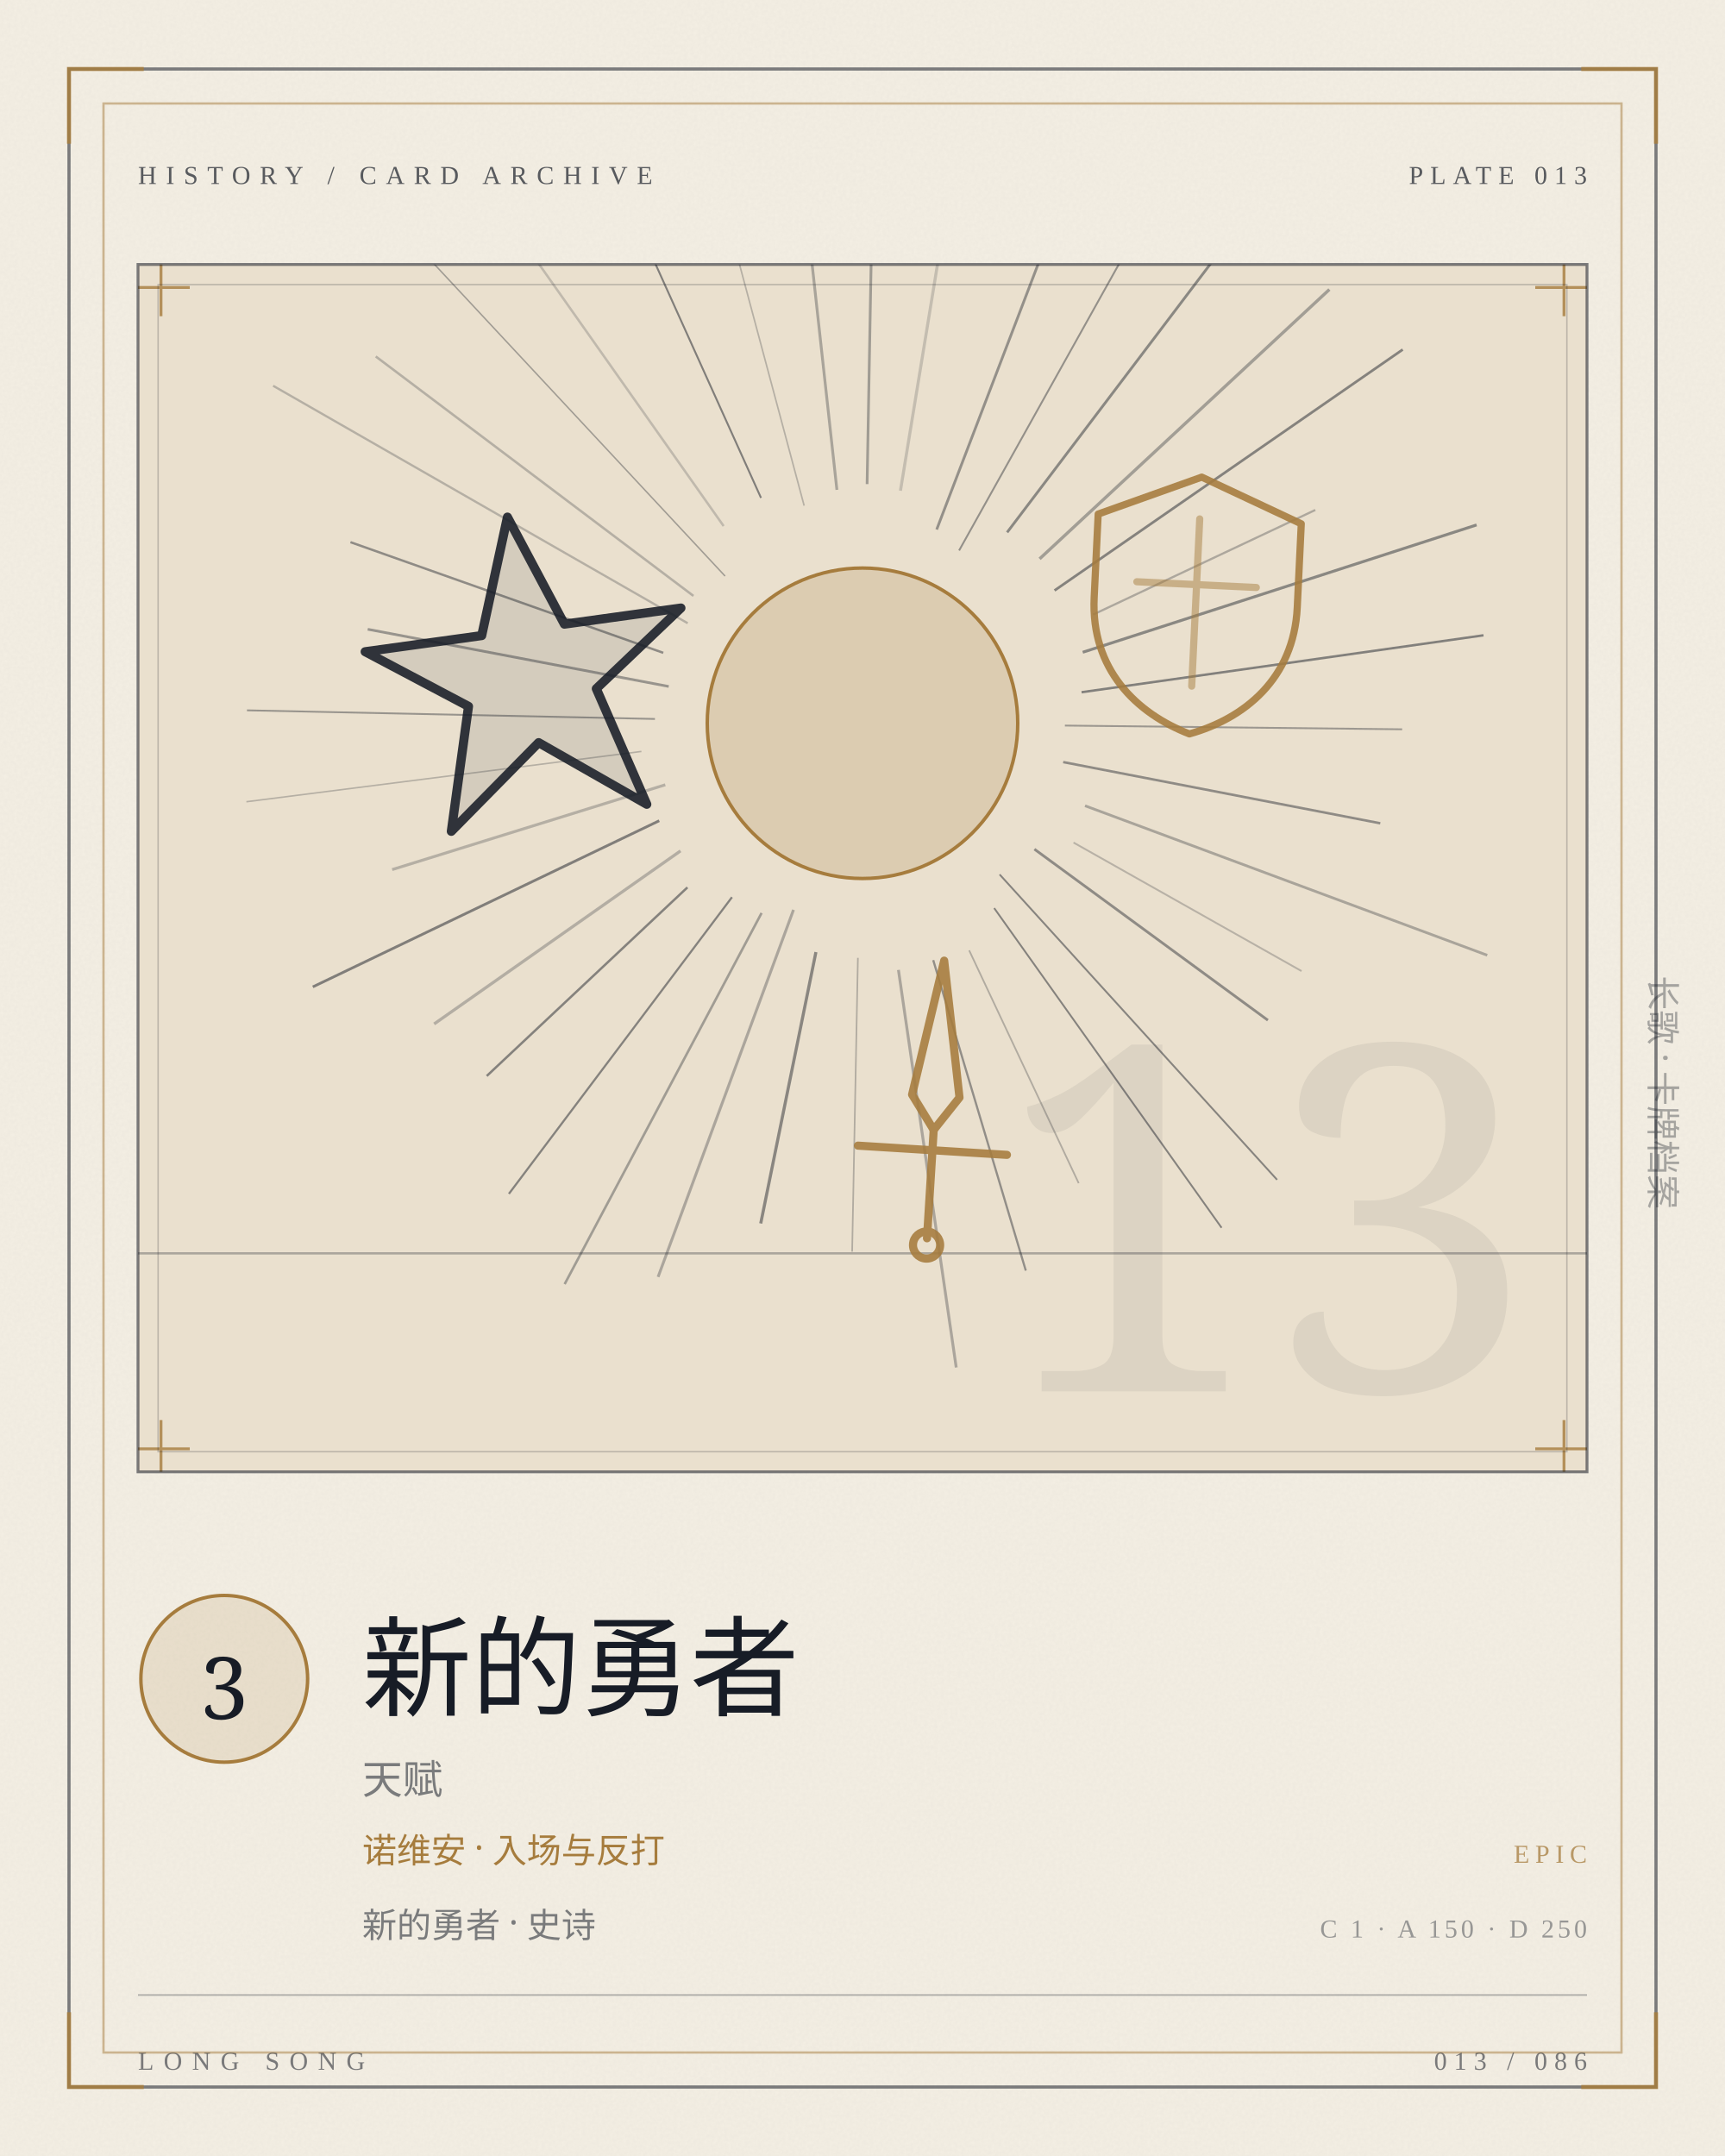
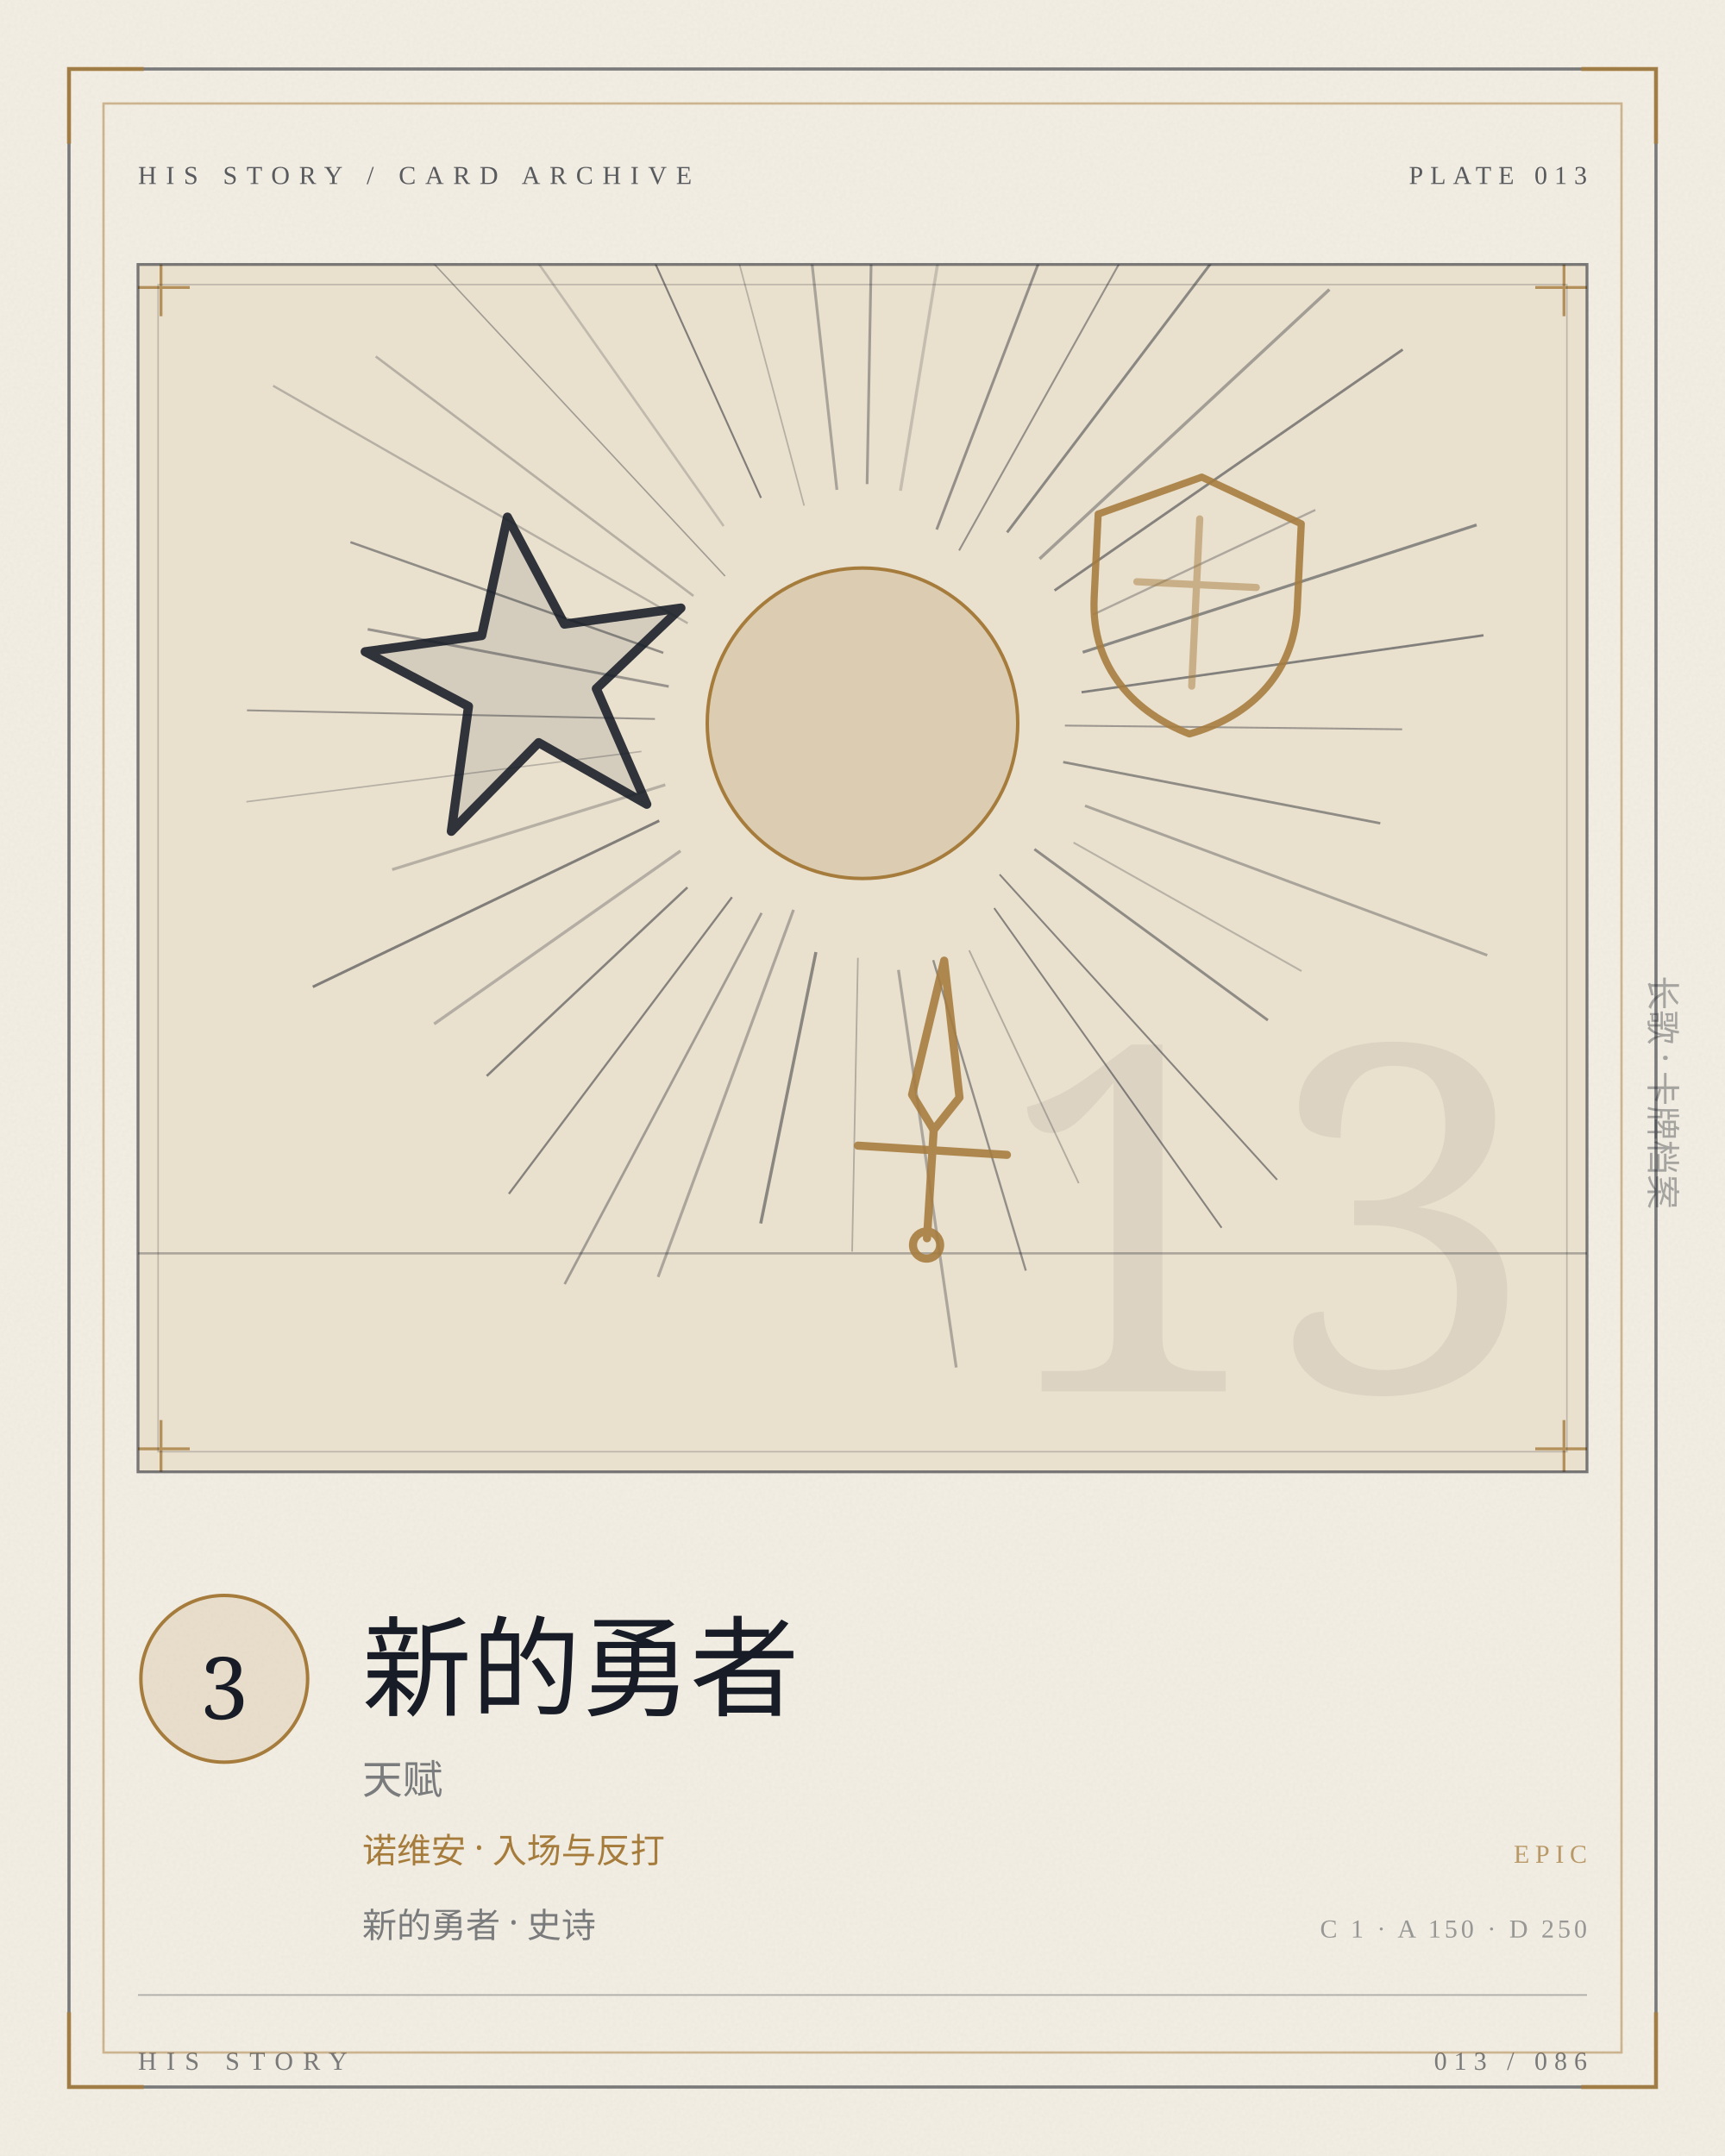
<svg xmlns="http://www.w3.org/2000/svg" width="600" height="750" viewBox="0 0 600 750">
  <defs>
    <clipPath id="artclip">
      <rect x="48" y="92" width="504" height="420" />
    </clipPath>
    <filter id="grain">
      <feTurbulence type="fractalNoise" baseFrequency="0.85" numOctaves="2" stitchTiles="stitch" />
      <feColorMatrix type="matrix" values="0 0 0 0 0  0 0 0 0 0  0 0 0 0 0  0 0 0 0.16 0" />
    </filter>
  </defs>
  <rect width="600" height="750" fill="#f4efe4" />
  <rect width="600" height="750" fill="#171c26" filter="url(#grain)" opacity=".16" />
  <rect x="24" y="24" width="552" height="702" fill="none" stroke="#171c26" stroke-width="1.1" opacity=".55" />
  <rect x="36" y="36" width="528" height="678" fill="none" stroke="#a67c3d" stroke-width=".8" opacity=".5" />
  <path d="M24 50 V24 H50 M550 24 H576 V50 M576 700 V726 H550 M50 726 H24 V700" fill="none" stroke="#a67c3d" stroke-width="1.4" opacity=".85" />
-   <text x="48" y="64" font-family="Georgia, Times New Roman, serif" font-size="9" fill="#171c26" text-anchor="start" letter-spacing="3.2" opacity="0.7">HISTORY / CARD ARCHIVE</text>
+   <text x="48" y="64" font-family="Georgia, Times New Roman, serif" font-size="9" fill="#171c26" text-anchor="start" letter-spacing="3.2" opacity="0.7">HIS STORY / CARD ARCHIVE</text>
  <text x="552" y="64" font-family="Georgia, Times New Roman, serif" font-size="9" fill="#171c26" text-anchor="end" letter-spacing="2.4" opacity="0.7">PLATE 013</text>
  <g clip-path="url(#artclip)">
    <rect x="48" y="92" width="504" height="420" fill="#eae0ce" />
    <g transform="translate(48 92)">
      <circle cx="252.0" cy="159.6" r="54" fill="#a67c3d" opacity=".2" />
      <circle cx="252.0" cy="159.6" r="54" fill="none" stroke="#a67c3d" stroke-width="1.2" />
      <line x1="322.4" y1="160.4" x2="439.7" y2="161.7" stroke="#171c26" stroke-width="0.63" opacity="0.37" />
      <line x1="321.8" y1="173.1" x2="432.1" y2="194.4" stroke="#171c26" stroke-width="0.86" opacity="0.43" />
      <line x1="329.4" y1="188.3" x2="469.3" y2="240.3" stroke="#171c26" stroke-width="0.93" opacity="0.31" />
      <line x1="325.4" y1="201.1" x2="404.7" y2="245.8" stroke="#171c26" stroke-width="0.64" opacity="0.24" />
      <line x1="311.8" y1="203.4" x2="393.0" y2="262.9" stroke="#171c26" stroke-width="0.93" opacity="0.43" />
      <line x1="299.7" y1="212.2" x2="396.2" y2="318.4" stroke="#171c26" stroke-width="0.64" opacity="0.47" />
      <line x1="297.8" y1="223.9" x2="376.9" y2="335.1" stroke="#171c26" stroke-width="0.63" opacity="0.48" />
      <line x1="289.1" y1="238.6" x2="327.2" y2="319.6" stroke="#171c26" stroke-width="0.59" opacity="0.27" />
      <line x1="276.6" y1="242.0" x2="308.8" y2="350.0" stroke="#171c26" stroke-width="0.74" opacity="0.42" />
      <line x1="264.5" y1="245.4" x2="284.6" y2="383.7" stroke="#171c26" stroke-width="1.00" opacity="0.30" />
      <line x1="250.4" y1="241.2" x2="248.4" y2="343.4" stroke="#171c26" stroke-width="0.56" opacity="0.27" />
      <line x1="235.8" y1="239.2" x2="216.6" y2="333.6" stroke="#171c26" stroke-width="1.08" opacity="0.46" />
      <line x1="228.0" y1="224.5" x2="180.9" y2="352.2" stroke="#171c26" stroke-width="0.99" opacity="0.30" />
      <line x1="216.9" y1="225.6" x2="148.4" y2="354.7" stroke="#171c26" stroke-width="0.86" opacity="0.35" />
      <line x1="206.6" y1="220.1" x2="129.0" y2="323.3" stroke="#171c26" stroke-width="0.73" opacity="0.48" />
      <line x1="191.1" y1="216.7" x2="121.3" y2="282.3" stroke="#171c26" stroke-width="0.82" opacity="0.48" />
      <line x1="188.7" y1="204.0" x2="103.0" y2="264.2" stroke="#171c26" stroke-width="1.06" opacity="0.26" />
      <line x1="181.3" y1="193.5" x2="60.8" y2="251.3" stroke="#171c26" stroke-width="0.94" opacity="0.50" />
      <line x1="183.4" y1="181.0" x2="88.4" y2="210.5" stroke="#171c26" stroke-width="1.01" opacity="0.25" />
      <line x1="175.1" y1="169.4" x2="37.7" y2="186.9" stroke="#171c26" stroke-width="0.52" opacity="0.25" />
      <line x1="179.8" y1="158.1" x2="37.9" y2="155.1" stroke="#171c26" stroke-width="0.63" opacity="0.39" />
      <line x1="184.6" y1="146.8" x2="79.9" y2="126.9" stroke="#171c26" stroke-width="0.92" opacity="0.39" />
      <line x1="182.7" y1="135.1" x2="73.9" y2="96.6" stroke="#171c26" stroke-width="0.81" opacity="0.43" />
      <line x1="191.2" y1="124.8" x2="47.0" y2="42.2" stroke="#171c26" stroke-width="0.77" opacity="0.25" />
      <line x1="193.2" y1="115.3" x2="82.7" y2="32.0" stroke="#171c26" stroke-width="0.84" opacity="0.25" />
      <line x1="204.2" y1="108.4" x2="88.8" y2="-15.4" stroke="#171c26" stroke-width="0.50" opacity="0.35" />
      <line x1="203.7" y1="91.0" x2="116.8" y2="-32.3" stroke="#171c26" stroke-width="0.83" opacity="0.20" />
      <line x1="216.7" y1="81.2" x2="175.6" y2="-9.9" stroke="#171c26" stroke-width="0.66" opacity="0.50" />
      <line x1="231.7" y1="83.9" x2="206.2" y2="-11.3" stroke="#171c26" stroke-width="0.54" opacity="0.25" />
      <line x1="243.1" y1="78.4" x2="232.4" y2="-18.9" stroke="#171c26" stroke-width="0.98" opacity="0.31" />
      <line x1="253.6" y1="76.4" x2="255.9" y2="-50.0" stroke="#171c26" stroke-width="0.95" opacity="0.35" />
      <line x1="265.2" y1="78.7" x2="288.3" y2="-62.4" stroke="#171c26" stroke-width="1.06" opacity="0.18" />
      <line x1="277.8" y1="92.2" x2="336.7" y2="-61.9" stroke="#171c26" stroke-width="0.94" opacity="0.41" />
      <line x1="285.6" y1="99.5" x2="351.5" y2="-18.6" stroke="#171c26" stroke-width="0.65" opacity="0.41" />
      <line x1="302.3" y1="93.2" x2="394.0" y2="-27.9" stroke="#171c26" stroke-width="0.94" opacity="0.45" />
      <line x1="313.6" y1="102.4" x2="414.4" y2="8.7" stroke="#171c26" stroke-width="1.09" opacity="0.34" />
      <line x1="318.8" y1="113.4" x2="439.9" y2="29.6" stroke="#171c26" stroke-width="0.90" opacity="0.48" />
      <line x1="332.2" y1="121.8" x2="409.5" y2="85.4" stroke="#171c26" stroke-width="0.75" opacity="0.29" />
      <line x1="328.6" y1="134.9" x2="465.6" y2="90.6" stroke="#171c26" stroke-width="1.01" opacity="0.45" />
      <line x1="328.2" y1="148.8" x2="468.0" y2="129.0" stroke="#171c26" stroke-width="0.84" opacity="0.49" />
      <line x1="0" y1="344" x2="504" y2="344" stroke="#171c26" stroke-width=".8" opacity=".3" />
    </g>
    <path d="M46 100 H66 M56 90 V110" stroke="#a67c3d" stroke-width="1" opacity=".8" />
    <path d="M534 100 H554 M544 90 V110" stroke="#a67c3d" stroke-width="1" opacity=".8" />
    <path d="M46 504 H66 M56 494 V514" stroke="#a67c3d" stroke-width="1" opacity=".8" />
    <path d="M534 504 H554 M544 494 V514" stroke="#a67c3d" stroke-width="1" opacity=".8" />
    <text x="534" y="484" font-family="Georgia, serif" font-size="168" fill="#171c26" opacity=".07" text-anchor="end">13</text>
    <g transform="translate(266.2 327.0) rotate(3.541313 59.0 59.0) scale(1.18)" color="#a67c3d" opacity="0.88" fill="none" stroke="currentColor" stroke-width="2.4" stroke-linecap="round" stroke-linejoin="round">
      <path d="M50 6 L57 46 L50 56 L43 46 Z" />
      <path d="M28 62 H72" />
      <path d="M50 56 V88" />
      <circle cx="50" cy="90" r="4" />
    </g>
    <g transform="translate(118.1 168.8) rotate(-7.876988 66.0 66.0) scale(1.32)" color="#171c26" opacity="0.88" fill="none" stroke="currentColor" stroke-width="2.4" stroke-linecap="round" stroke-linejoin="round">
      <path d="M50 8 L61 38 L92 38 L67 56 L76 88 L50 68 L24 88 L33 56 L8 38 L39 38 Z" fill="currentColor" fill-opacity=".12" />
    </g>
    <g transform="translate(363.9 157.6) rotate(2.751247 52.0 52.0) scale(1.04)" color="#a67c3d" opacity="0.88" fill="none" stroke="currentColor" stroke-width="2.4" stroke-linecap="round" stroke-linejoin="round">
      <path d="M50 8 L84 22 V50 C84 74 68 88 50 94 C32 88 16 74 16 50 V22 Z" />
      <path d="M50 22 V78 M30 44 H70" opacity=".55" />
    </g>
  </g>
  <rect x="48" y="92" width="504" height="420" fill="none" stroke="#171c26" stroke-width="1" opacity=".55" />
  <rect x="55" y="99" width="490" height="406" fill="none" stroke="#171c26" stroke-width=".5" opacity=".22" />
  <circle cx="78" cy="584" r="29" fill="#a67c3d" opacity=".14" />
  <circle cx="78" cy="584" r="29" fill="none" stroke="#a67c3d" stroke-width="1.2" />
  <text x="78" y="598" font-family="Georgia, serif" font-size="30" fill="#171c26" text-anchor="middle">3</text>
  <text x="126" y="594" font-family="Noto Serif SC, Songti SC, SimSun, serif" font-size="38" fill="#171c26" text-anchor="start" letter-spacing="0" opacity="1" font-weight="500">新的勇者</text>
  <text x="126" y="624" font-family="Noto Serif SC, Songti SC, SimSun, serif" font-size="14" fill="#7a7b7c" text-anchor="start" letter-spacing="0" opacity="1" font-weight="400">天赋</text>
  <text x="126" y="648" font-family="Noto Serif SC, Songti SC, SimSun, serif" font-size="12" fill="#a67c3d" text-anchor="start" letter-spacing="0" opacity="1" font-weight="400">诺维安 · 入场与反打</text>
  <text x="126" y="674" font-family="Noto Serif SC, Songti SC, SimSun, serif" font-size="12" fill="#7a7b7c" text-anchor="start" letter-spacing="0" opacity="1" font-weight="400">新的勇者 · 史诗</text>
  <text x="552" y="648" font-family="Georgia, Times New Roman, serif" font-size="9" fill="#a67c3d" text-anchor="end" letter-spacing="2" opacity="0.75">EPIC</text>
  <text x="552" y="674" font-family="Georgia, Times New Roman, serif" font-size="9" fill="#7a7b7c" text-anchor="end" letter-spacing="1.2" opacity="0.75">C 1 · A 150 · D 250</text>
  <line x1="48" y1="694" x2="552" y2="694" stroke="#171c26" stroke-width=".6" opacity=".28" />
  <text x="574" y="380" font-family="Noto Serif SC, Songti SC, serif" font-size="12" fill="#171c26" opacity=".35" transform="rotate(90 574 380)" text-anchor="middle">长歌 · 卡牌档案</text>
-   <text x="48" y="720" font-family="Georgia, Times New Roman, serif" font-size="9" fill="#171c26" text-anchor="start" letter-spacing="3.4" opacity="0.55">LONG SONG</text>
+   <text x="48" y="720" font-family="Georgia, Times New Roman, serif" font-size="9" fill="#171c26" text-anchor="start" letter-spacing="3.4" opacity="0.55">HIS STORY</text>
  <text x="552" y="720" font-family="Georgia, Times New Roman, serif" font-size="9" fill="#171c26" text-anchor="end" letter-spacing="2.4" opacity="0.55">013 / 086</text>
</svg>
